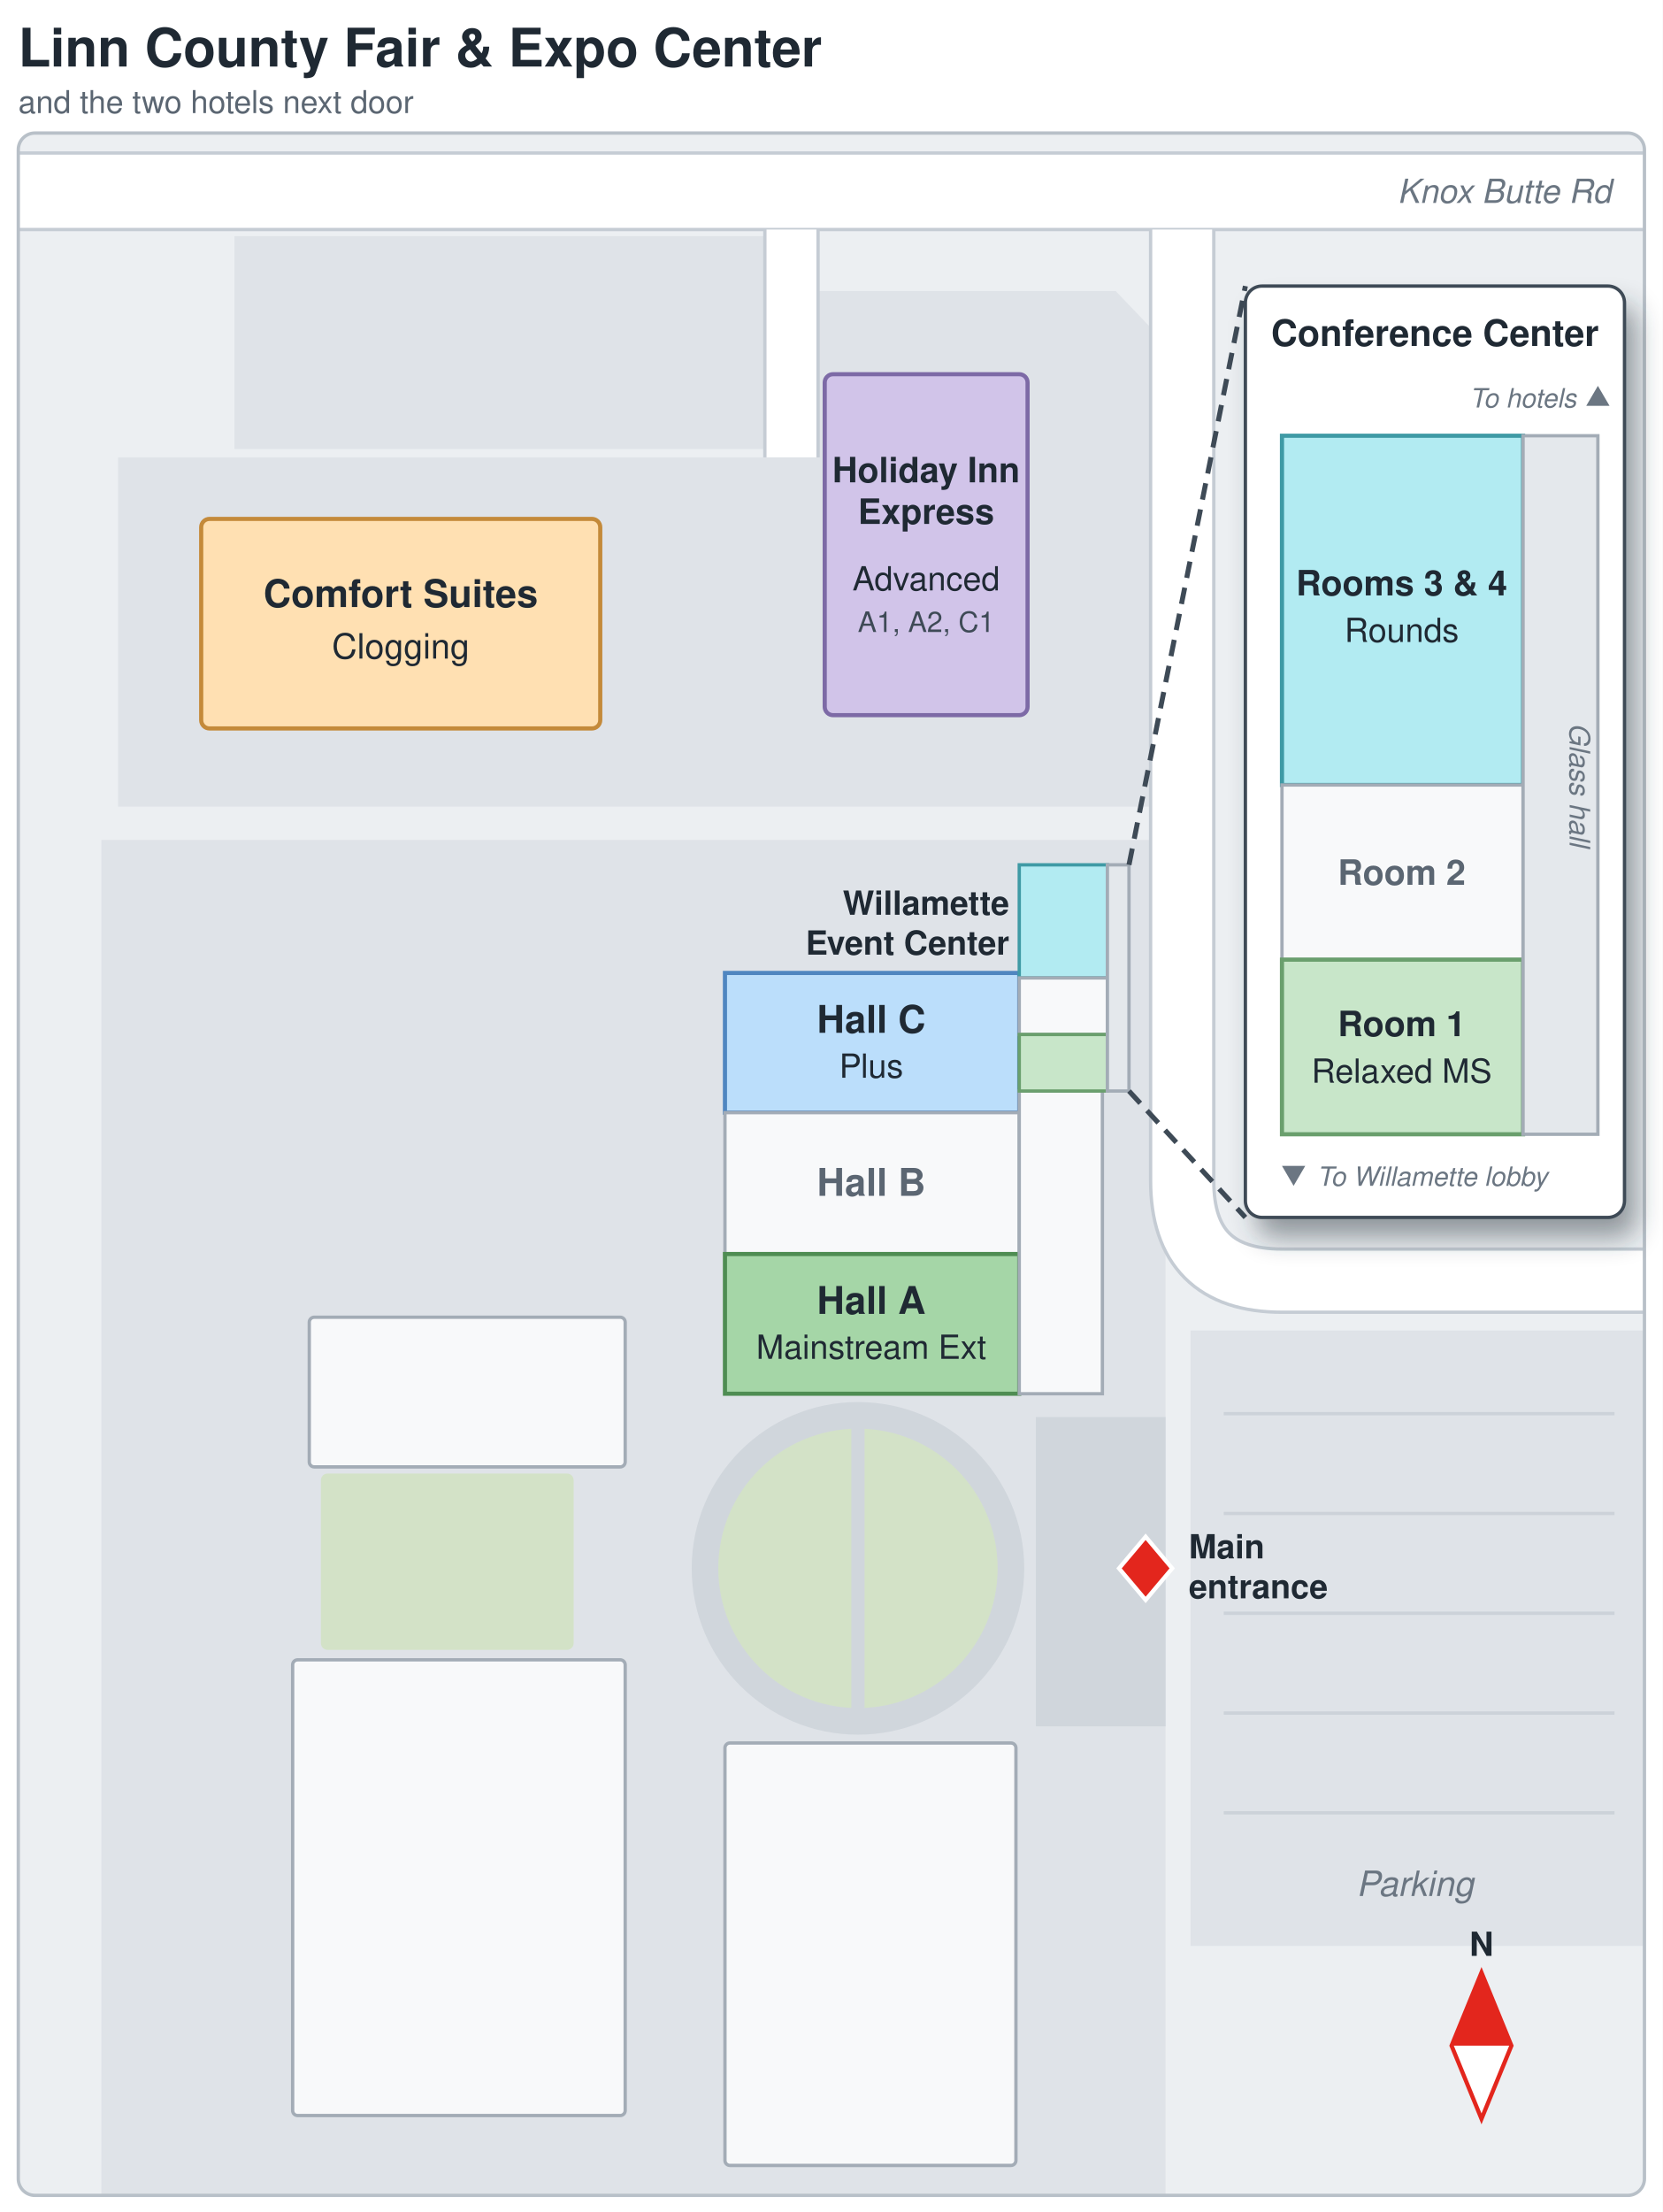
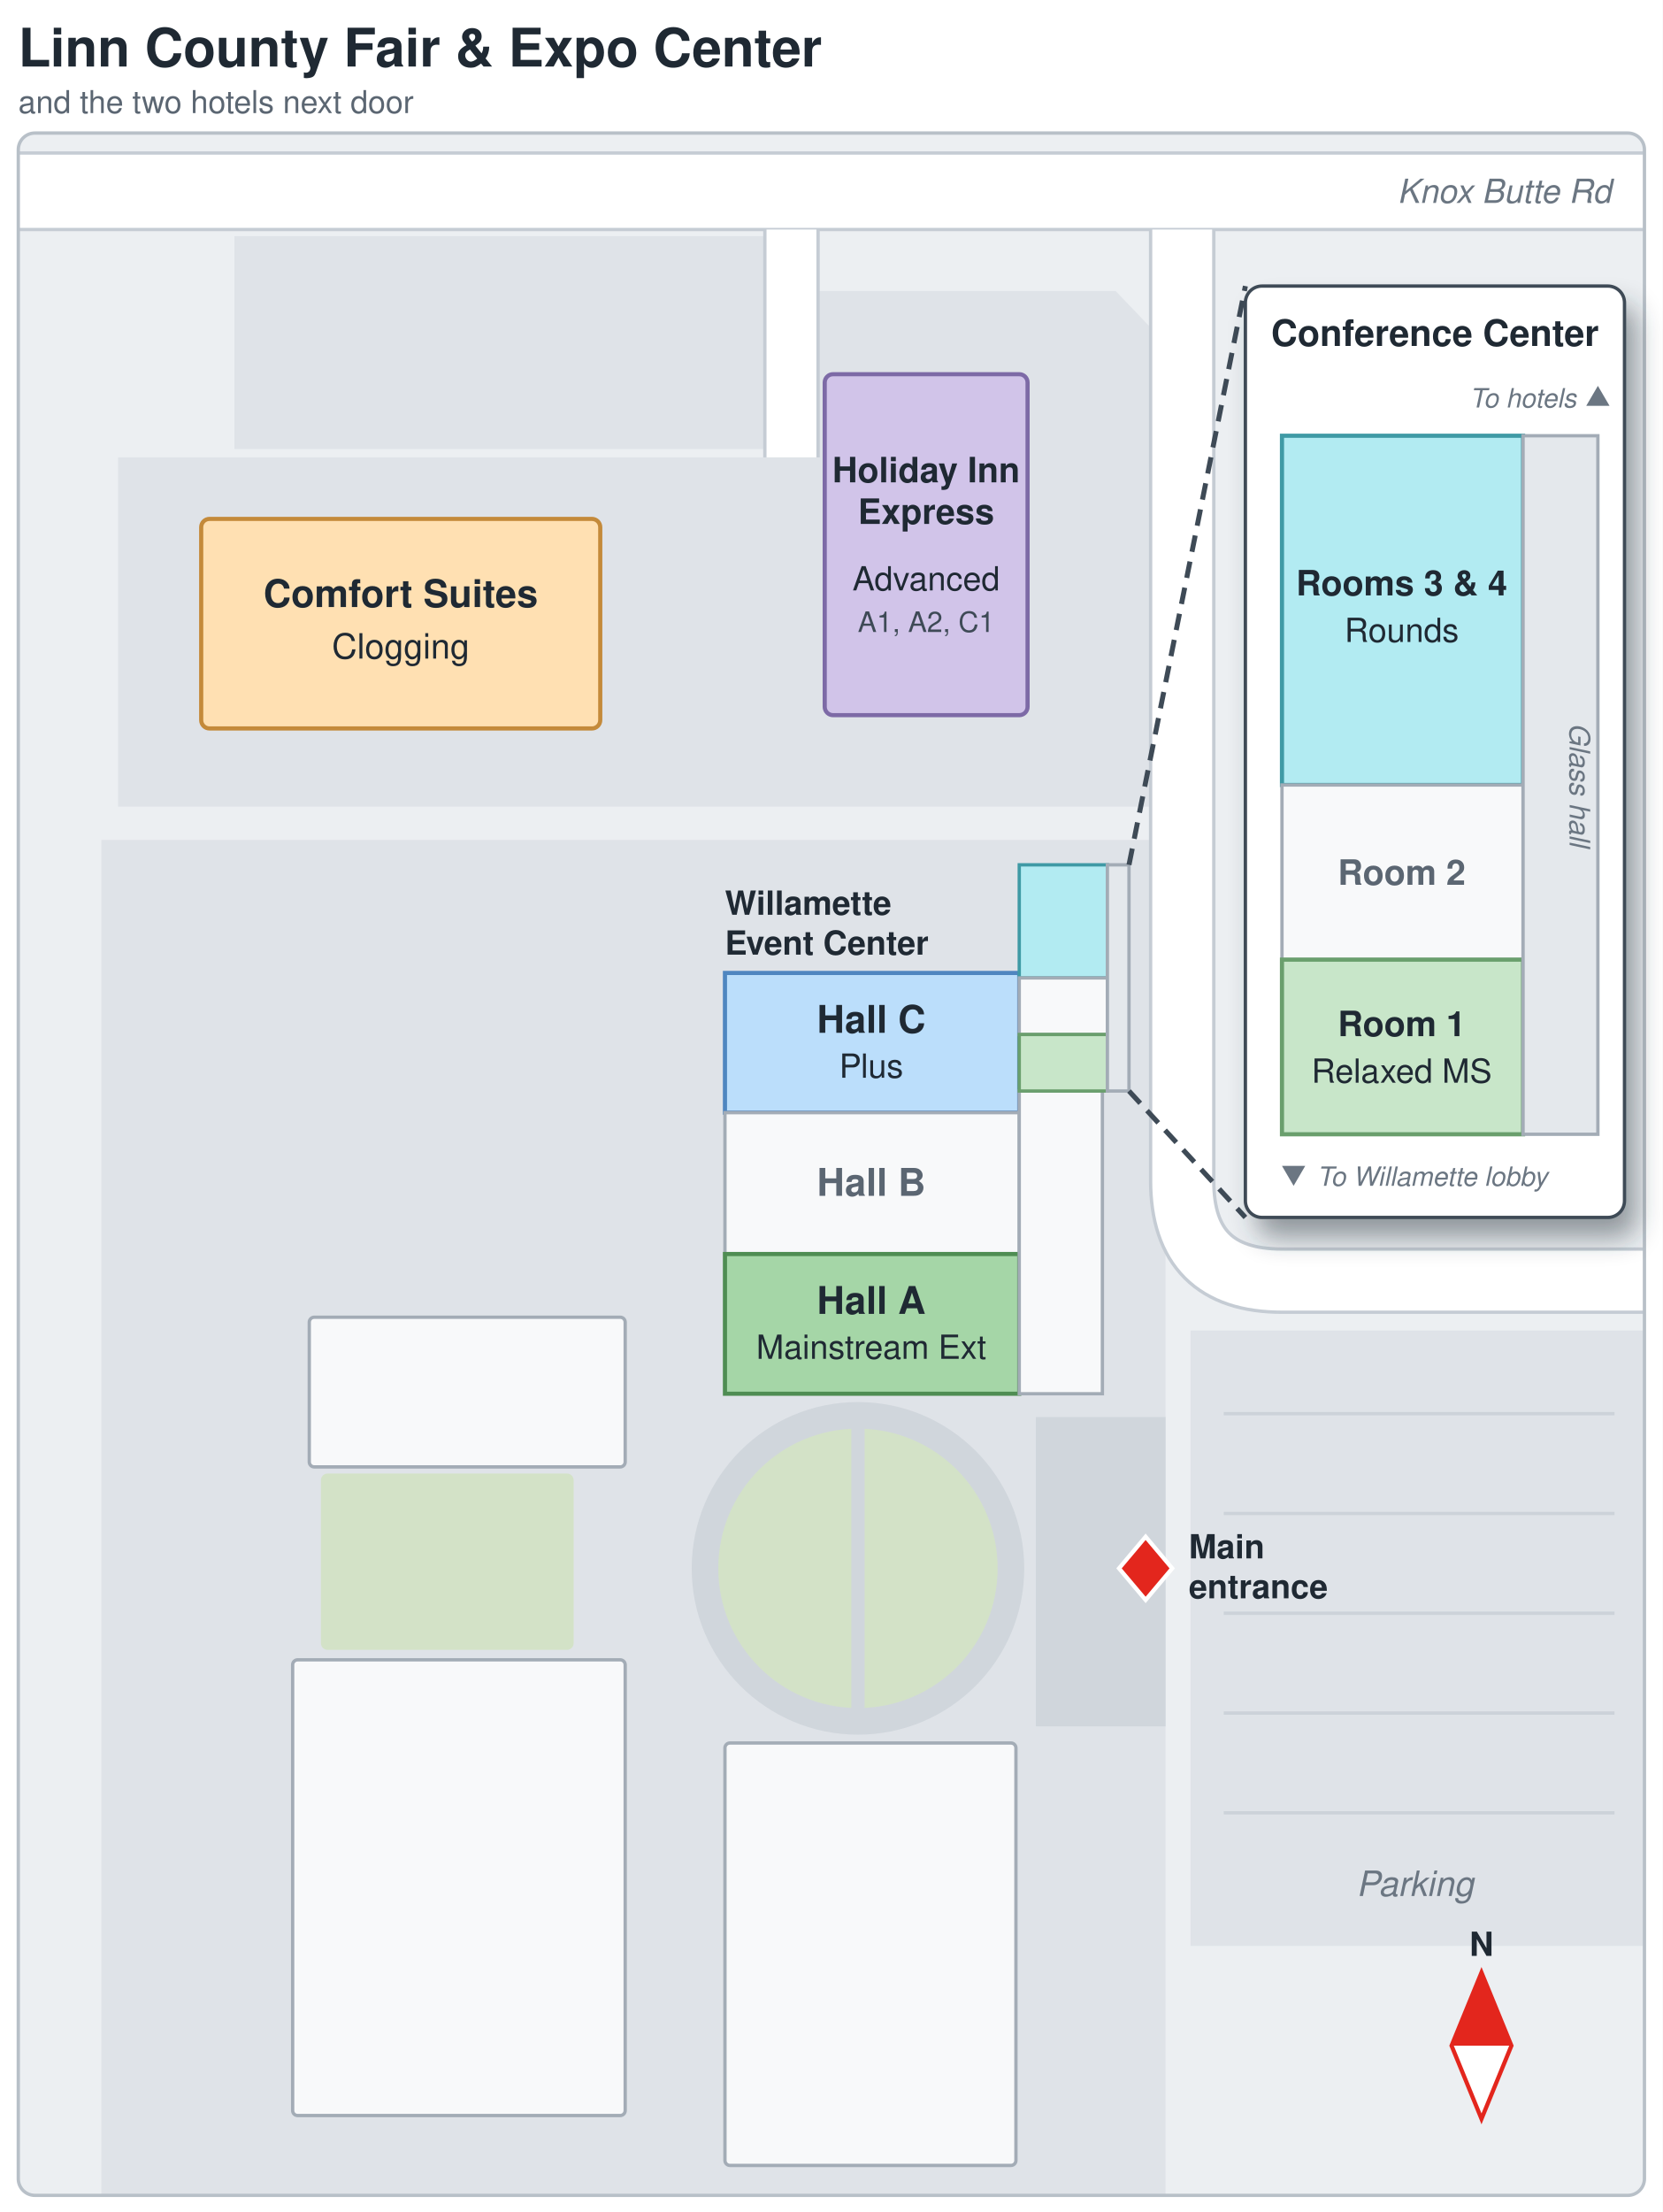
<svg xmlns="http://www.w3.org/2000/svg" width="1000" height="1330" viewBox="0 0 1000 1330" font-family="Avenir Next, Helvetica, Arial, sans-serif">
  <defs>
    <filter id="insetShadow" x="-20%" y="-20%" width="140%" height="140%">
      <feGaussianBlur stdDeviation="8" />
    </filter>
    <clipPath id="mapClip">
      <rect x="0" y="0" width="978" height="1240" rx="10" />
    </clipPath>
  </defs>
  <rect width="1000" height="1330" fill="#ffffff" />
  <text x="11" y="40" font-size="32" font-weight="700" fill="#1f2933">Linn County Fair &amp; Expo Center</text>
  <text x="11" y="68" font-size="19" fill="#5b6672">and the two hotels next door</text>
  <g transform="translate(11, 80)">
    <g clip-path="url(#mapClip)">
      <rect x="0" y="0" width="978" height="1240" fill="#eceff2" />
      <rect x="50" y="425" width="640" height="815" fill="#dfe3e8" />
      <path d="M60 195 H475 V95 H660 L682 118 V405 H60 Z" fill="#dfe3e8" />
      <rect x="130" y="62" width="320" height="128" fill="#dfe3e8" />
      <rect x="705" y="720" width="273" height="370" fill="#dfe3e8" />
      <g stroke="#ccd2d9" stroke-width="2">
        <line x1="725" y1="770" x2="960" y2="770" />
        <line x1="725" y1="830" x2="960" y2="830" />
        <line x1="725" y1="890" x2="960" y2="890" />
        <line x1="725" y1="950" x2="960" y2="950" />
        <line x1="725" y1="1010" x2="960" y2="1010" />
      </g>
      <rect x="182" y="806" width="152" height="106" rx="4" fill="#d3e2c7" />
      <rect x="-2" y="12" width="982" height="46" fill="#ffffff" stroke="#c5ccd4" stroke-width="2" />
      <text x="958" y="42" text-anchor="end" font-size="20" font-style="italic" fill="#6b7682">Knox Butte Rd</text>
      <path d="M465 58 V195" stroke="#c5ccd4" stroke-width="34" fill="none" />
      <path d="M465 58 V195" stroke="#ffffff" stroke-width="30" fill="none" />
      <path d="M700 58 V630 Q700 690 760 690 H980" stroke="#c5ccd4" stroke-width="40" fill="none" />
      <path d="M700 58 V630 Q700 690 760 690 H980" stroke="#ffffff" stroke-width="36" fill="none" />
      <rect x="110" y="232" width="240" height="126" rx="5" fill="#ffe0b2" stroke="#c48a3a" stroke-width="2.5" />
      <text x="230" y="285" text-anchor="middle" font-size="23" font-weight="600" fill="#1f2933">Comfort Suites</text>
      <text x="230" y="316" text-anchor="middle" font-size="21" fill="#1f2933">Clogging</text>
      <rect x="485" y="145" width="122" height="205" rx="5" fill="#d1c4e9" stroke="#7d6aa6" stroke-width="2.5" />
      <text x="546" y="210" text-anchor="middle" font-size="21" font-weight="600" fill="#1f2933">Holiday Inn</text>
      <text x="546" y="235" text-anchor="middle" font-size="21" font-weight="600" fill="#1f2933">Express</text>
      <text x="546" y="275" text-anchor="middle" font-size="20" fill="#1f2933">Advanced</text>
      <text x="546" y="300" text-anchor="middle" font-size="17" fill="#3e4a56">A1, A2, C1</text>
-       <text x="596" y="470" text-anchor="end" font-size="20" font-weight="600" fill="#1f2933">Willamette</text>
-       <text x="596" y="494" text-anchor="end" font-size="20" font-weight="600" fill="#1f2933">Event Center</text>
+       <text x="425" y="470" font-size="20" font-weight="600" fill="#1f2933">Willamette</text>
+       <text x="425" y="494" font-size="20" font-weight="600" fill="#1f2933">Event Center</text>
      <rect x="425" y="505" width="177" height="84" fill="#bbdefb" stroke="#4f86c0" stroke-width="2.5" />
      <text x="513" y="541" text-anchor="middle" font-size="23" font-weight="600" fill="#1f2933">Hall C</text>
      <text x="513" y="568" text-anchor="middle" font-size="20" fill="#1f2933">Plus</text>
      <rect x="425" y="589" width="177" height="85" fill="#f8f9fa" stroke="#a3acb6" stroke-width="2" />
      <text x="513" y="639" text-anchor="middle" font-size="23" font-weight="600" fill="#5b6672">Hall B</text>
      <rect x="425" y="674" width="177" height="84" fill="#a5d6a7" stroke="#4f8d53" stroke-width="2.5" />
      <text x="513" y="710" text-anchor="middle" font-size="23" font-weight="600" fill="#1f2933">Hall A</text>
      <text x="513" y="737" text-anchor="middle" font-size="20" fill="#1f2933">Mainstream Ext</text>
      <rect x="602" y="576" width="50" height="182" fill="#f8f9fa" stroke="#a3acb6" stroke-width="2" />
      <rect x="602" y="440" width="53" height="68" fill="#b2ebf2" stroke="#3f9aa5" stroke-width="2" />
      <rect x="602" y="508" width="53" height="34" fill="#f8f9fa" stroke="#a3acb6" stroke-width="2" />
      <rect x="602" y="542" width="53" height="34" fill="#c8e6c9" stroke="#6a9f6d" stroke-width="2" />
      <rect x="655" y="440" width="13" height="136" fill="#e4e8ec" stroke="#a3acb6" stroke-width="2" />
      <circle cx="505" cy="863" r="100" fill="#d0d6dc" />
      <circle cx="505" cy="863" r="84" fill="#d3e2c7" />
      <line x1="505" y1="765" x2="505" y2="961" stroke="#d0d6dc" stroke-width="8" />
      <g fill="#f8f9fa" stroke="#a3acb6" stroke-width="2">
        <rect x="175" y="712" width="190" height="90" rx="3" />
        <rect x="165" y="918" width="200" height="274" rx="3" />
        <rect x="425" y="968" width="175" height="254" rx="3" />
      </g>
      <rect x="612" y="772" width="78" height="186" fill="#d0d6dc" />
      <path d="M678 844 L694 863 L678 882 L662 863 Z" fill="#e3261d" stroke="#ffffff" stroke-width="2.5" />
      <text x="704" y="857" font-size="20" font-weight="600" fill="#1f2933">Main</text>
      <text x="704" y="881" font-size="20" font-weight="600" fill="#1f2933">entrance</text>
      <text x="840" y="1060" text-anchor="middle" font-size="21" font-style="italic" fill="#6b7682">Parking</text>
      <g transform="translate(880, 1150)">
        <path d="M0 -44 L18 0 L0 44 L-18 0 Z" fill="#ffffff" stroke="#e3261d" stroke-width="2.5" />
        <path d="M0 -44 L18 0 L-18 0 Z" fill="#e3261d" />
        <text x="0" y="-54" text-anchor="middle" font-size="20" font-weight="700" fill="#1f2933">N</text>
      </g>
    </g>
    <rect x="0" y="0" width="978" height="1240" rx="10" fill="none" stroke="#b8c0c8" stroke-width="2" />
    <g stroke="#3e4a56" stroke-width="3" stroke-dasharray="10 6" fill="none">
      <line x1="668" y1="440" x2="738" y2="92" />
      <line x1="668" y1="576" x2="738" y2="652" />
    </g>
    <rect x="745" y="104" width="228" height="560" rx="10" fill="#1f2933" opacity="0.45" filter="url(#insetShadow)" />
    <rect x="738" y="92" width="228" height="560" rx="10" fill="#ffffff" stroke="#3e4a56" stroke-width="2" />
    <text x="852" y="128" text-anchor="middle" font-size="22" font-weight="700" fill="#1f2933">Conference Center</text>
    <path d="M950 152 L957 164 L943 164 Z" fill="#6b7682" />
    <text x="937" y="165" text-anchor="end" font-size="16" font-style="italic" fill="#6b7682">To hotels</text>
    <rect x="760" y="182" width="145" height="210" fill="#b2ebf2" stroke="#3f9aa5" stroke-width="2.5" />
    <rect x="760" y="392" width="145" height="105" fill="#f8f9fa" stroke="#a3acb6" stroke-width="2" />
    <rect x="760" y="497" width="145" height="105" fill="#c8e6c9" stroke="#6a9f6d" stroke-width="2.5" />
    <rect x="905" y="182" width="45" height="420" fill="#e4e8ec" stroke="#a3acb6" stroke-width="2" />
    <text x="832" y="278" text-anchor="middle" font-size="21" font-weight="600" fill="#1f2933">Rooms 3 &amp; 4</text>
    <text x="832" y="306" text-anchor="middle" font-size="20" fill="#1f2933">Rounds</text>
    <text x="832" y="452" text-anchor="middle" font-size="21" font-weight="600" fill="#5b6672">Room 2</text>
    <text x="832" y="543" text-anchor="middle" font-size="21" font-weight="600" fill="#1f2933">Room 1</text>
    <text x="832" y="571" text-anchor="middle" font-size="20" fill="#1f2933">Relaxed MS</text>
    <text transform="translate(933, 392) rotate(90)" text-anchor="middle" font-size="17" font-style="italic" fill="#6b7682">Glass hall</text>
    <path d="M760 621 L774 621 L767 633 Z" fill="#6b7682" />
    <text x="781" y="633" font-size="16" font-style="italic" fill="#6b7682">To Willamette lobby</text>
  </g>
</svg>
